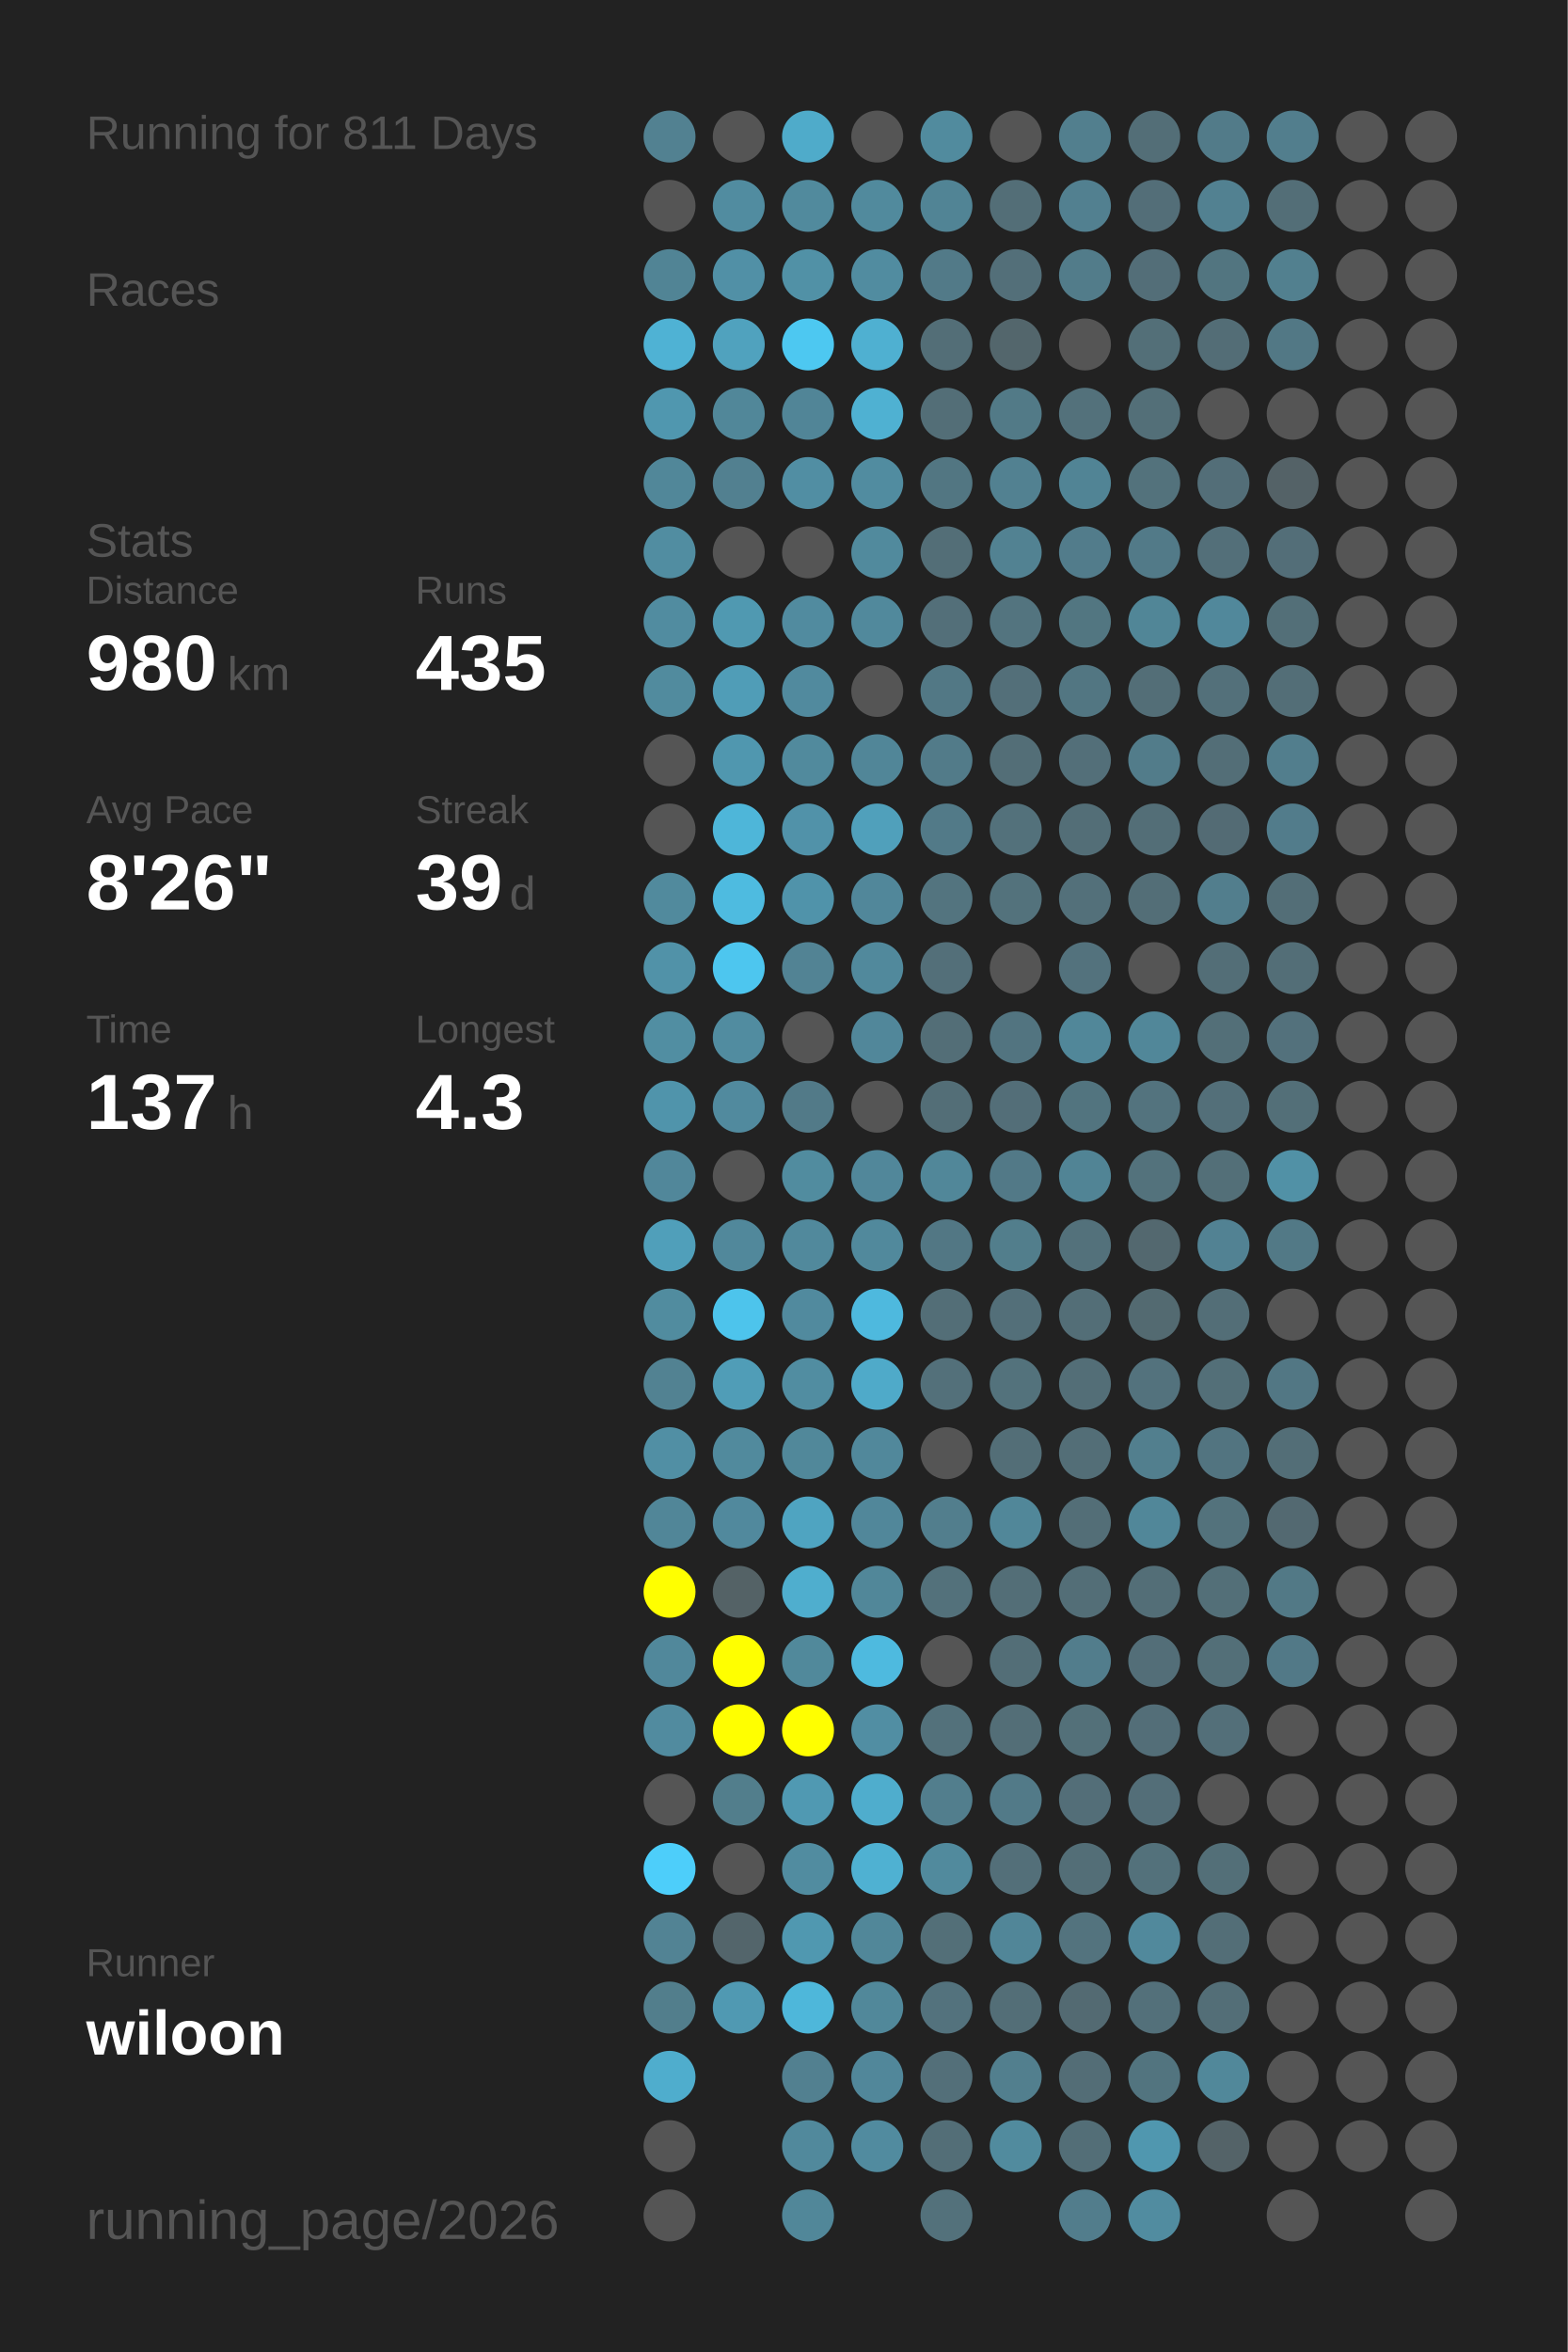
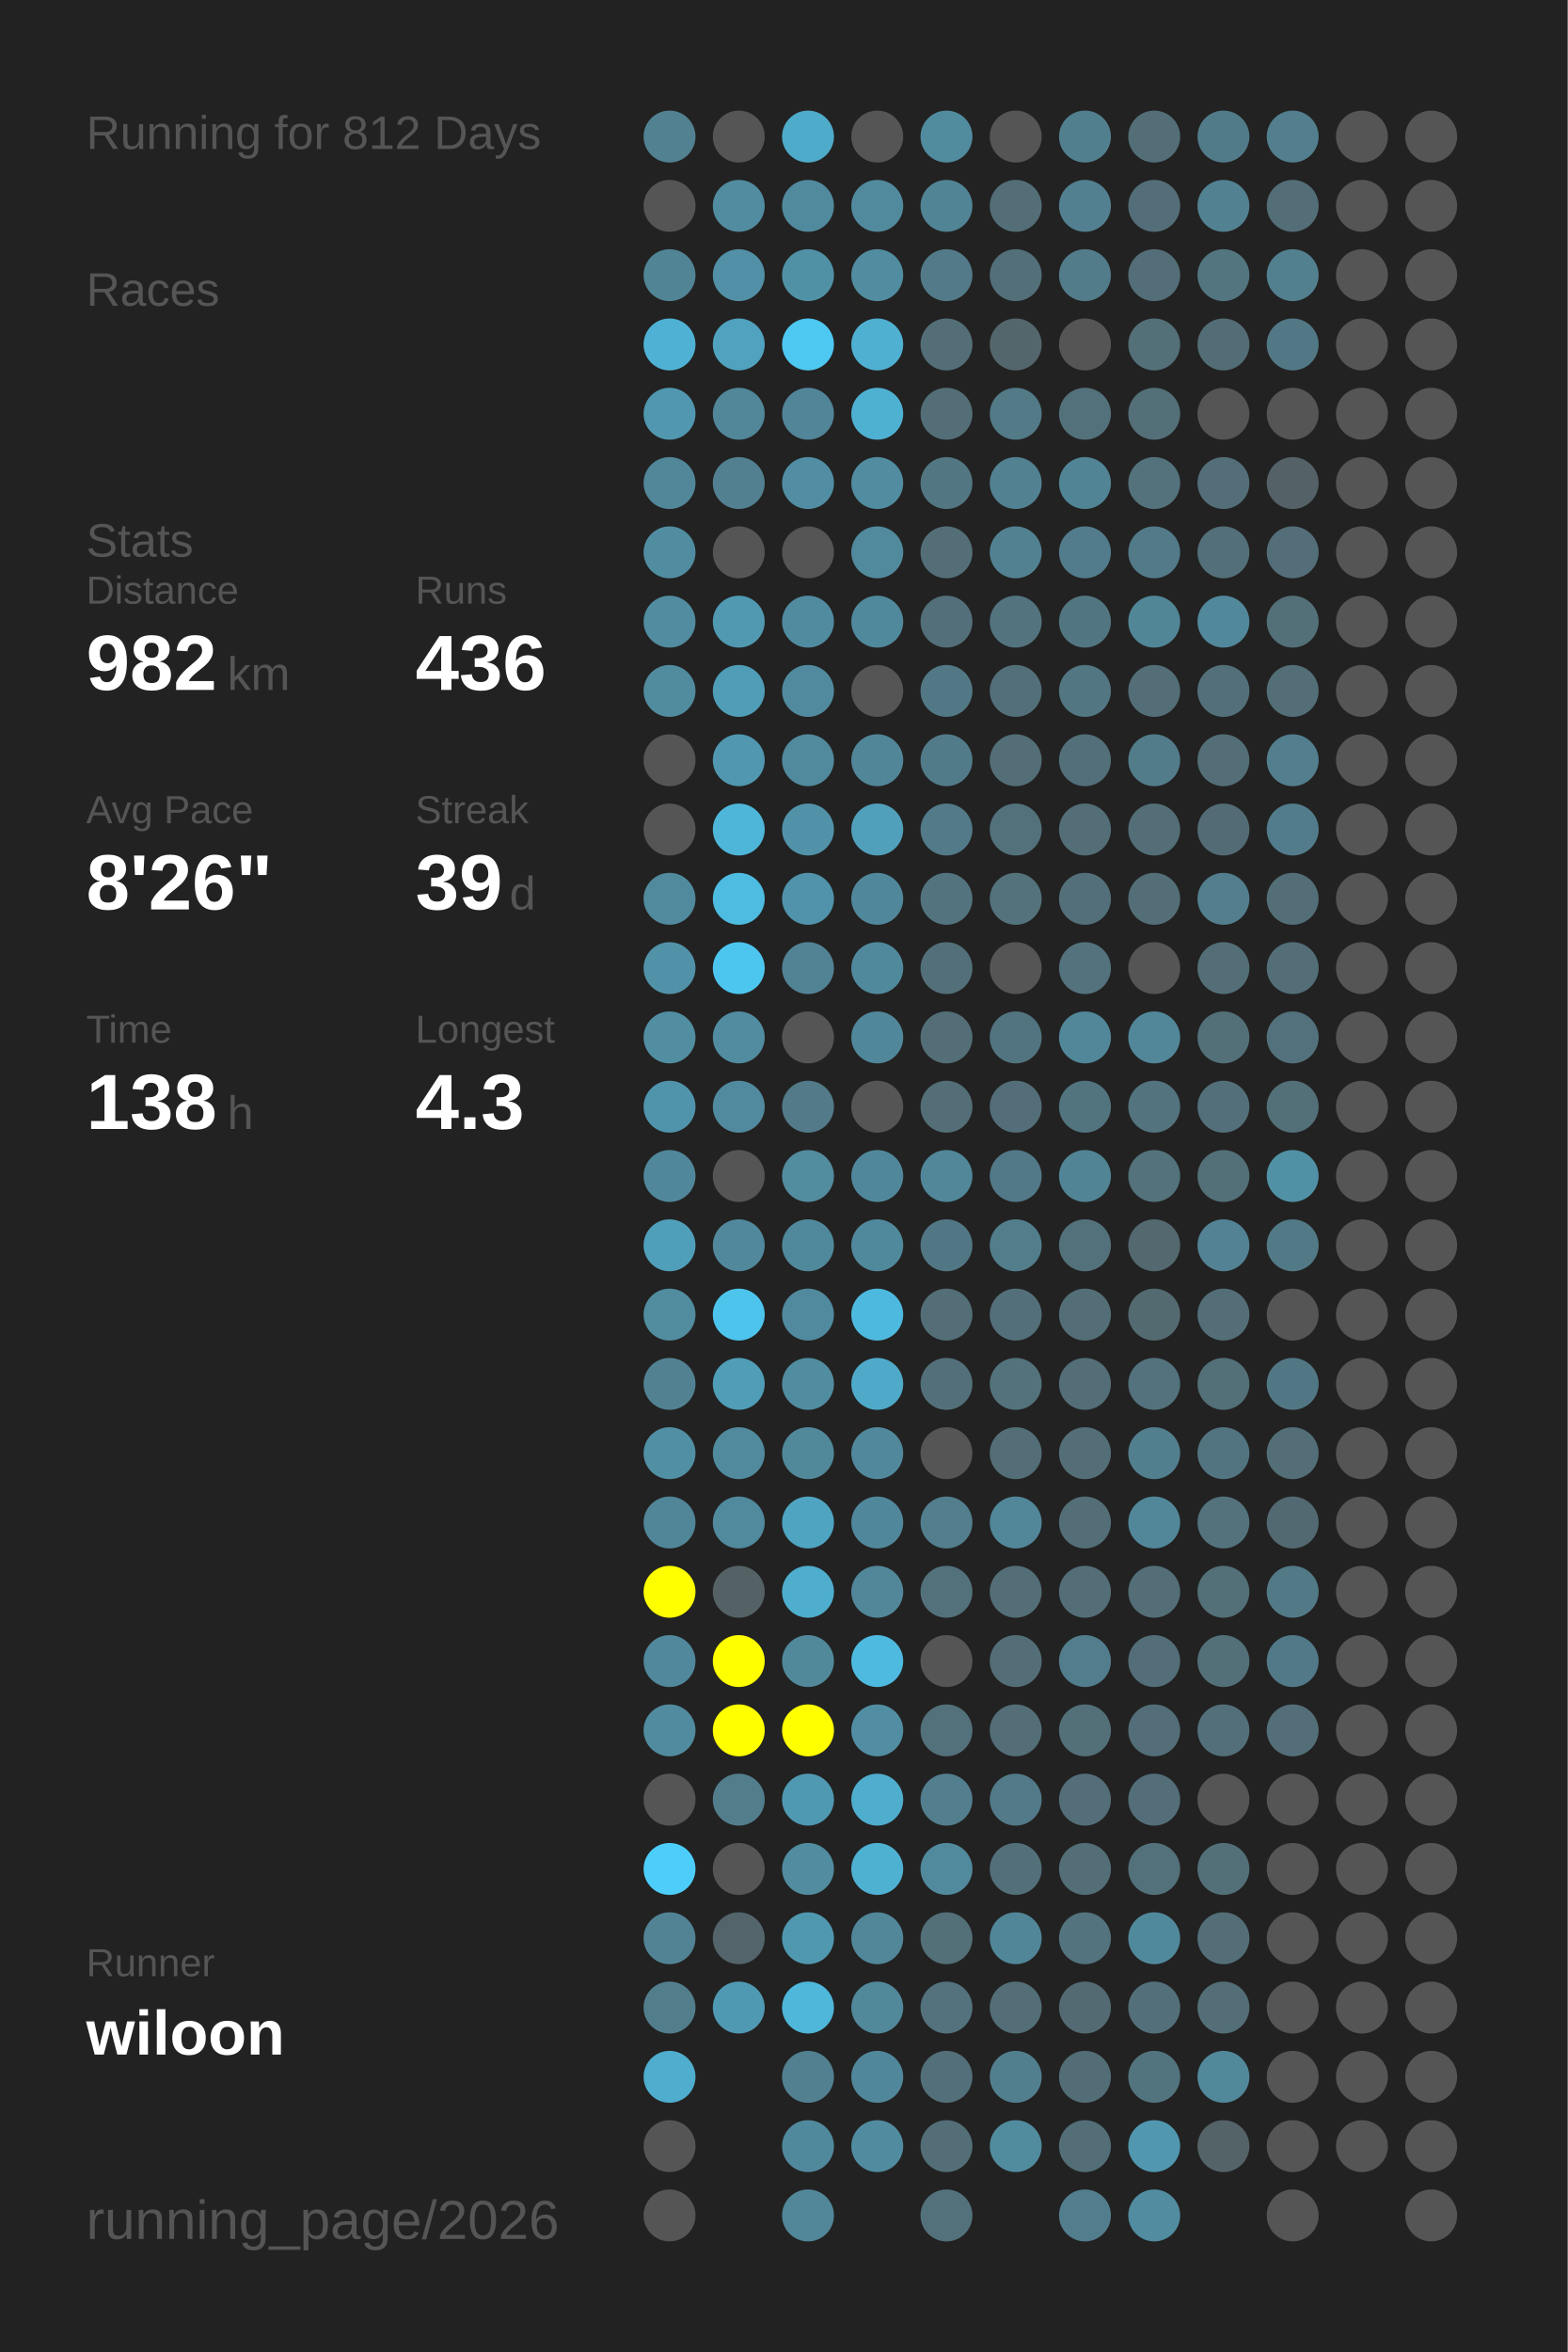
<svg xmlns="http://www.w3.org/2000/svg" baseProfile="full" height="300mm" version="1.1" viewBox="0,0,200,300" width="200mm">
  <defs />
  <rect fill="#222222" height="300" width="200" x="0" y="0" />
-   <text fill="#555555" style="font-size:6px; font-family:Arial;" x="11" y="19">Running for 811 Days</text>
+   <text fill="#555555" style="font-size:6px; font-family:Arial;" x="11" y="19">Running for 812 Days</text>
  <text fill="#555555" style="font-size:6px; font-family:Arial;" x="11" y="39">Races</text>
  <text fill="#555555" style="font-size:6px; font-family:Arial;" x="11" y="71">Stats</text>
  <text fill="#555555" style="font-size:5px; font-family:Arial;" x="11" y="77">Distance</text>
-   <text fill="#FFFFFF" style="font-size:10px; font-family:Arial; font-weight:bold;" x="11" y="88">980</text>
+   <text fill="#FFFFFF" style="font-size:10px; font-family:Arial; font-weight:bold;" x="11" y="88">982</text>
  <text fill="#555555" style="font-size:6px; font-family:Arial;" x="29" y="88">km</text>
  <text fill="#555555" style="font-size:5px; font-family:Arial;" x="53" y="77">Runs</text>
-   <text fill="#FFFFFF" style="font-size:10px; font-family:Arial; font-weight:bold;" x="53" y="88">435</text>
+   <text fill="#FFFFFF" style="font-size:10px; font-family:Arial; font-weight:bold;" x="53" y="88">436</text>
  <text fill="#555555" style="font-size:5px; font-family:Arial;" x="11" y="105">Avg Pace</text>
  <text fill="#FFFFFF" style="font-size:10px; font-family:Arial; font-weight:bold;" x="11" y="116">8'26"</text>
  <text fill="#555555" style="font-size:5px; font-family:Arial;" x="53" y="105">Streak</text>
  <text fill="#FFFFFF" style="font-size:10px; font-family:Arial; font-weight:bold;" x="53" y="116">39</text>
  <text fill="#555555" style="font-size:6px; font-family:Arial;" x="65" y="116">d</text>
  <text fill="#555555" style="font-size:5px; font-family:Arial;" x="11" y="133">Time</text>
-   <text fill="#FFFFFF" style="font-size:10px; font-family:Arial; font-weight:bold;" x="11" y="144">137</text>
+   <text fill="#FFFFFF" style="font-size:10px; font-family:Arial; font-weight:bold;" x="11" y="144">138</text>
  <text fill="#555555" style="font-size:6px; font-family:Arial;" x="29" y="144">h</text>
  <text fill="#555555" style="font-size:5px; font-family:Arial;" x="53" y="133">Longest</text>
  <text fill="#FFFFFF" style="font-size:10px; font-family:Arial; font-weight:bold;" x="53" y="144">4.3</text>
  <text fill="#555555" style="font-size:5px; font-family:Arial;" x="11" y="252.065">Runner</text>
  <text fill="#FFFFFF" style="font-size:8px; font-family:Arial; font-weight:bold;" x="11" y="262.065">wiloon</text>
  <text fill="#555555" style="font-size:7px; font-family:Arial;" x="11" y="285.581">running_page/2026</text>
  <circle cx="85.417" cy="17.419" fill="#528191" r="3.312" />
  <circle cx="85.417" cy="26.258" fill="#555555" r="3.312" />
  <circle cx="85.417" cy="35.097" fill="#518495" r="3.312" />
  <circle cx="85.417" cy="43.935" fill="#4fb2d4" r="3.312" />
  <circle cx="85.417" cy="52.774" fill="#5097af" r="3.312" />
  <circle cx="85.417" cy="61.613" fill="#518799" r="3.312" />
  <circle cx="85.417" cy="70.452" fill="#518da1" r="3.312" />
  <circle cx="85.417" cy="79.29" fill="#518ca0" r="3.312" />
  <circle cx="85.417" cy="88.129" fill="#518b9e" r="3.312" />
  <circle cx="85.417" cy="96.968" fill="#555555" r="3.312" />
  <circle cx="85.417" cy="105.806" fill="#555555" r="3.312" />
  <circle cx="85.417" cy="114.645" fill="#518a9d" r="3.312" />
  <circle cx="85.417" cy="123.484" fill="#5192a8" r="3.312" />
  <circle cx="85.417" cy="132.323" fill="#518ea2" r="3.312" />
  <circle cx="85.417" cy="141.161" fill="#5094ab" r="3.312" />
  <circle cx="85.417" cy="150" fill="#51879a" r="3.312" />
  <circle cx="85.417" cy="158.839" fill="#509fba" r="3.312" />
  <circle cx="85.417" cy="167.677" fill="#518c9f" r="3.312" />
  <circle cx="85.417" cy="176.516" fill="#528292" r="3.312" />
  <circle cx="85.417" cy="185.355" fill="#518fa4" r="3.312" />
  <circle cx="85.417" cy="194.194" fill="#518698" r="3.312" />
  <circle cx="85.417" cy="203.032" fill="#FFFF00" r="3.312" />
  <circle cx="85.417" cy="211.871" fill="#51889b" r="3.312" />
  <circle cx="85.417" cy="220.71" fill="#518b9f" r="3.312" />
  <circle cx="85.417" cy="229.548" fill="#555555" r="3.312" />
  <circle cx="85.417" cy="238.387" fill="#4dcefa" r="3.312" />
  <circle cx="85.417" cy="247.226" fill="#528394" r="3.312" />
  <circle cx="85.417" cy="256.065" fill="#527e8c" r="3.312" />
  <circle cx="85.417" cy="264.903" fill="#4fadcd" r="3.312" />
  <circle cx="85.417" cy="273.742" fill="#555555" r="3.312" />
  <circle cx="85.417" cy="282.581" fill="#555555" r="3.312" />
  <circle cx="94.25" cy="17.419" fill="#555555" r="3.312" />
  <circle cx="94.25" cy="26.258" fill="#518ca0" r="3.312" />
  <circle cx="94.25" cy="35.097" fill="#5190a6" r="3.312" />
  <circle cx="94.25" cy="43.935" fill="#50a2be" r="3.312" />
  <circle cx="94.25" cy="52.774" fill="#518799" r="3.312" />
  <circle cx="94.25" cy="61.613" fill="#528090" r="3.312" />
  <circle cx="94.25" cy="70.452" fill="#555555" r="3.312" />
  <circle cx="94.25" cy="79.29" fill="#5099b1" r="3.312" />
  <circle cx="94.25" cy="88.129" fill="#509db7" r="3.312" />
  <circle cx="94.25" cy="96.968" fill="#5097af" r="3.312" />
  <circle cx="94.25" cy="105.806" fill="#4eb6d9" r="3.312" />
  <circle cx="94.25" cy="114.645" fill="#4ebbe0" r="3.312" />
  <circle cx="94.25" cy="123.484" fill="#4dc6ef" r="3.312" />
  <circle cx="94.25" cy="132.323" fill="#518ca0" r="3.312" />
  <circle cx="94.25" cy="141.161" fill="#518a9e" r="3.312" />
  <circle cx="94.25" cy="150" fill="#555555" r="3.312" />
  <circle cx="94.25" cy="158.839" fill="#51889b" r="3.312" />
  <circle cx="94.25" cy="167.677" fill="#4dc4ec" r="3.312" />
  <circle cx="94.25" cy="176.516" fill="#509db7" r="3.312" />
  <circle cx="94.25" cy="185.355" fill="#518a9d" r="3.312" />
  <circle cx="94.25" cy="194.194" fill="#51899d" r="3.312" />
  <circle cx="94.25" cy="203.032" fill="#546266" r="3.312" />
  <circle cx="94.25" cy="211.871" fill="#FFFF00" r="3.312" />
  <circle cx="94.25" cy="220.71" fill="#FFFF00" r="3.312" />
  <circle cx="94.25" cy="229.548" fill="#527e8c" r="3.312" />
  <circle cx="94.25" cy="238.387" fill="#555555" r="3.312" />
  <circle cx="94.25" cy="247.226" fill="#53656b" r="3.312" />
  <circle cx="94.25" cy="256.065" fill="#5099b2" r="3.312" />
  <circle cx="103.083" cy="17.419" fill="#4fabca" r="3.312" />
  <circle cx="103.083" cy="26.258" fill="#518a9d" r="3.312" />
  <circle cx="103.083" cy="35.097" fill="#5191a6" r="3.312" />
  <circle cx="103.083" cy="43.935" fill="#4dc8f1" r="3.312" />
  <circle cx="103.083" cy="52.774" fill="#518597" r="3.312" />
  <circle cx="103.083" cy="61.613" fill="#518ea3" r="3.312" />
  <circle cx="103.083" cy="70.452" fill="#555555" r="3.312" />
  <circle cx="103.083" cy="79.29" fill="#518b9f" r="3.312" />
  <circle cx="103.083" cy="88.129" fill="#518a9e" r="3.312" />
  <circle cx="103.083" cy="96.968" fill="#518a9d" r="3.312" />
  <circle cx="103.083" cy="105.806" fill="#5192a9" r="3.312" />
  <circle cx="103.083" cy="114.645" fill="#5093aa" r="3.312" />
  <circle cx="103.083" cy="123.484" fill="#528394" r="3.312" />
  <circle cx="103.083" cy="132.323" fill="#555555" r="3.312" />
  <circle cx="103.083" cy="141.161" fill="#527a88" r="3.312" />
  <circle cx="103.083" cy="150" fill="#518c9f" r="3.312" />
  <circle cx="103.083" cy="158.839" fill="#51899c" r="3.312" />
  <circle cx="103.083" cy="167.677" fill="#518a9e" r="3.312" />
  <circle cx="103.083" cy="176.516" fill="#518da1" r="3.312" />
  <circle cx="103.083" cy="185.355" fill="#51889a" r="3.312" />
  <circle cx="103.083" cy="194.194" fill="#4fa4c1" r="3.312" />
  <circle cx="103.083" cy="203.032" fill="#4faece" r="3.312" />
  <circle cx="103.083" cy="211.871" fill="#51899b" r="3.312" />
  <circle cx="103.083" cy="220.71" fill="#FFFF00" r="3.312" />
  <circle cx="103.083" cy="229.548" fill="#5099b2" r="3.312" />
  <circle cx="103.083" cy="238.387" fill="#518ca0" r="3.312" />
  <circle cx="103.083" cy="247.226" fill="#5098b0" r="3.312" />
  <circle cx="103.083" cy="256.065" fill="#4eb7da" r="3.312" />
  <circle cx="103.083" cy="264.903" fill="#528090" r="3.312" />
  <circle cx="103.083" cy="273.742" fill="#51899c" r="3.312" />
  <circle cx="103.083" cy="282.581" fill="#518799" r="3.312" />
  <circle cx="111.917" cy="17.419" fill="#555555" r="3.312" />
  <circle cx="111.917" cy="26.258" fill="#518a9d" r="3.312" />
  <circle cx="111.917" cy="35.097" fill="#518ca0" r="3.312" />
  <circle cx="111.917" cy="43.935" fill="#4fb0d1" r="3.312" />
  <circle cx="111.917" cy="52.774" fill="#4fb1d2" r="3.312" />
  <circle cx="111.917" cy="61.613" fill="#518ca0" r="3.312" />
  <circle cx="111.917" cy="70.452" fill="#518a9d" r="3.312" />
  <circle cx="111.917" cy="79.29" fill="#51899c" r="3.312" />
  <circle cx="111.917" cy="88.129" fill="#555555" r="3.312" />
  <circle cx="111.917" cy="96.968" fill="#518698" r="3.312" />
  <circle cx="111.917" cy="105.806" fill="#50a0bb" r="3.312" />
  <circle cx="111.917" cy="114.645" fill="#51879a" r="3.312" />
  <circle cx="111.917" cy="123.484" fill="#51899c" r="3.312" />
  <circle cx="111.917" cy="132.323" fill="#51879a" r="3.312" />
  <circle cx="111.917" cy="141.161" fill="#555555" r="3.312" />
  <circle cx="111.917" cy="150" fill="#51879a" r="3.312" />
  <circle cx="111.917" cy="158.839" fill="#51899c" r="3.312" />
  <circle cx="111.917" cy="167.677" fill="#4eb9de" r="3.312" />
  <circle cx="111.917" cy="176.516" fill="#4faac9" r="3.312" />
  <circle cx="111.917" cy="185.355" fill="#51889b" r="3.312" />
  <circle cx="111.917" cy="194.194" fill="#51879a" r="3.312" />
  <circle cx="111.917" cy="203.032" fill="#518799" r="3.312" />
  <circle cx="111.917" cy="211.871" fill="#4ebadf" r="3.312" />
  <circle cx="111.917" cy="220.71" fill="#518ea3" r="3.312" />
  <circle cx="111.917" cy="229.548" fill="#4fadcd" r="3.312" />
  <circle cx="111.917" cy="238.387" fill="#4fb1d2" r="3.312" />
  <circle cx="111.917" cy="247.226" fill="#518799" r="3.312" />
  <circle cx="111.917" cy="256.065" fill="#51889a" r="3.312" />
  <circle cx="111.917" cy="264.903" fill="#51879a" r="3.312" />
  <circle cx="111.917" cy="273.742" fill="#518b9f" r="3.312" />
  <circle cx="120.75" cy="17.419" fill="#518b9e" r="3.312" />
  <circle cx="120.75" cy="26.258" fill="#518495" r="3.312" />
  <circle cx="120.75" cy="35.097" fill="#527a88" r="3.312" />
  <circle cx="120.75" cy="43.935" fill="#536e77" r="3.312" />
  <circle cx="120.75" cy="52.774" fill="#536e77" r="3.312" />
  <circle cx="120.75" cy="61.613" fill="#527682" r="3.312" />
  <circle cx="120.75" cy="70.452" fill="#536e77" r="3.312" />
  <circle cx="120.75" cy="79.29" fill="#536f79" r="3.312" />
  <circle cx="120.75" cy="88.129" fill="#527885" r="3.312" />
  <circle cx="120.75" cy="96.968" fill="#527b89" r="3.312" />
  <circle cx="120.75" cy="105.806" fill="#527a88" r="3.312" />
  <circle cx="120.75" cy="114.645" fill="#53747f" r="3.312" />
  <circle cx="120.75" cy="123.484" fill="#536f79" r="3.312" />
  <circle cx="120.75" cy="132.323" fill="#536e77" r="3.312" />
  <circle cx="120.75" cy="141.161" fill="#536e77" r="3.312" />
  <circle cx="120.75" cy="150" fill="#518799" r="3.312" />
  <circle cx="120.75" cy="158.839" fill="#527784" r="3.312" />
  <circle cx="120.75" cy="167.677" fill="#536e77" r="3.312" />
  <circle cx="120.75" cy="176.516" fill="#53707a" r="3.312" />
  <circle cx="120.75" cy="185.355" fill="#555555" r="3.312" />
  <circle cx="120.75" cy="194.194" fill="#527e8d" r="3.312" />
  <circle cx="120.75" cy="203.032" fill="#53717b" r="3.312" />
  <circle cx="120.75" cy="211.871" fill="#555555" r="3.312" />
  <circle cx="120.75" cy="220.71" fill="#53717b" r="3.312" />
  <circle cx="120.75" cy="229.548" fill="#527e8d" r="3.312" />
  <circle cx="120.75" cy="238.387" fill="#518a9d" r="3.312" />
  <circle cx="120.75" cy="247.226" fill="#536f78" r="3.312" />
  <circle cx="120.75" cy="256.065" fill="#53727d" r="3.312" />
  <circle cx="120.75" cy="264.903" fill="#536f79" r="3.312" />
  <circle cx="120.75" cy="273.742" fill="#536e77" r="3.312" />
  <circle cx="120.75" cy="282.581" fill="#53717b" r="3.312" />
  <circle cx="129.583" cy="17.419" fill="#555555" r="3.312" />
  <circle cx="129.583" cy="26.258" fill="#536e77" r="3.312" />
  <circle cx="129.583" cy="35.097" fill="#536f79" r="3.312" />
  <circle cx="129.583" cy="43.935" fill="#53666c" r="3.312" />
  <circle cx="129.583" cy="52.774" fill="#527a87" r="3.312" />
  <circle cx="129.583" cy="61.613" fill="#528191" r="3.312" />
  <circle cx="129.583" cy="70.452" fill="#528292" r="3.312" />
  <circle cx="129.583" cy="79.29" fill="#53747f" r="3.312" />
  <circle cx="129.583" cy="88.129" fill="#536f79" r="3.312" />
  <circle cx="129.583" cy="96.968" fill="#536e77" r="3.312" />
  <circle cx="129.583" cy="105.806" fill="#53717b" r="3.312" />
  <circle cx="129.583" cy="114.645" fill="#53727c" r="3.312" />
  <circle cx="129.583" cy="123.484" fill="#555555" r="3.312" />
  <circle cx="129.583" cy="132.323" fill="#527480" r="3.312" />
  <circle cx="129.583" cy="141.161" fill="#536e78" r="3.312" />
  <circle cx="129.583" cy="150" fill="#527987" r="3.312" />
  <circle cx="129.583" cy="158.839" fill="#527e8c" r="3.312" />
  <circle cx="129.583" cy="167.677" fill="#536f79" r="3.312" />
  <circle cx="129.583" cy="176.516" fill="#53727c" r="3.312" />
  <circle cx="129.583" cy="185.355" fill="#536e77" r="3.312" />
  <circle cx="129.583" cy="194.194" fill="#518799" r="3.312" />
  <circle cx="129.583" cy="203.032" fill="#536e77" r="3.312" />
  <circle cx="129.583" cy="211.871" fill="#536e77" r="3.312" />
  <circle cx="129.583" cy="220.71" fill="#536e77" r="3.312" />
  <circle cx="129.583" cy="229.548" fill="#527a88" r="3.312" />
  <circle cx="129.583" cy="238.387" fill="#536f79" r="3.312" />
  <circle cx="129.583" cy="247.226" fill="#518698" r="3.312" />
  <circle cx="129.583" cy="256.065" fill="#536e77" r="3.312" />
  <circle cx="129.583" cy="264.903" fill="#527f8e" r="3.312" />
  <circle cx="129.583" cy="273.742" fill="#518b9e" r="3.312" />
  <circle cx="138.417" cy="17.419" fill="#527f8e" r="3.312" />
  <circle cx="138.417" cy="26.258" fill="#528090" r="3.312" />
  <circle cx="138.417" cy="35.097" fill="#527c8a" r="3.312" />
  <circle cx="138.417" cy="43.935" fill="#555555" r="3.312" />
  <circle cx="138.417" cy="52.774" fill="#53717b" r="3.312" />
  <circle cx="138.417" cy="61.613" fill="#518495" r="3.312" />
  <circle cx="138.417" cy="70.452" fill="#527c8b" r="3.312" />
  <circle cx="138.417" cy="79.29" fill="#527681" r="3.312" />
  <circle cx="138.417" cy="88.129" fill="#527682" r="3.312" />
  <circle cx="138.417" cy="96.968" fill="#536f79" r="3.312" />
  <circle cx="138.417" cy="105.806" fill="#536e77" r="3.312" />
  <circle cx="138.417" cy="114.645" fill="#53707a" r="3.312" />
  <circle cx="138.417" cy="123.484" fill="#53727d" r="3.312" />
  <circle cx="138.417" cy="132.323" fill="#518799" r="3.312" />
  <circle cx="138.417" cy="141.161" fill="#52747f" r="3.312" />
  <circle cx="138.417" cy="150" fill="#518495" r="3.312" />
  <circle cx="138.417" cy="158.839" fill="#53717b" r="3.312" />
  <circle cx="138.417" cy="167.677" fill="#536e77" r="3.312" />
  <circle cx="138.417" cy="176.516" fill="#536e77" r="3.312" />
  <circle cx="138.417" cy="185.355" fill="#536e77" r="3.312" />
  <circle cx="138.417" cy="194.194" fill="#536e77" r="3.312" />
  <circle cx="138.417" cy="203.032" fill="#536e77" r="3.312" />
  <circle cx="138.417" cy="211.871" fill="#527d8c" r="3.312" />
  <circle cx="138.417" cy="220.71" fill="#537079" r="3.312" />
  <circle cx="138.417" cy="229.548" fill="#536e78" r="3.312" />
  <circle cx="138.417" cy="238.387" fill="#536e77" r="3.312" />
  <circle cx="138.417" cy="247.226" fill="#53737e" r="3.312" />
  <circle cx="138.417" cy="256.065" fill="#536a72" r="3.312" />
  <circle cx="138.417" cy="264.903" fill="#536d76" r="3.312" />
  <circle cx="138.417" cy="273.742" fill="#536e77" r="3.312" />
  <circle cx="138.417" cy="282.581" fill="#527d8c" r="3.312" />
  <circle cx="147.25" cy="17.419" fill="#536e77" r="3.312" />
  <circle cx="147.25" cy="26.258" fill="#536e78" r="3.312" />
  <circle cx="147.25" cy="35.097" fill="#536e78" r="3.312" />
  <circle cx="147.25" cy="43.935" fill="#536f78" r="3.312" />
  <circle cx="147.25" cy="52.774" fill="#536f78" r="3.312" />
  <circle cx="147.25" cy="61.613" fill="#53727c" r="3.312" />
  <circle cx="147.25" cy="70.452" fill="#527a88" r="3.312" />
  <circle cx="147.25" cy="79.29" fill="#518697" r="3.312" />
  <circle cx="147.25" cy="88.129" fill="#536e77" r="3.312" />
  <circle cx="147.25" cy="96.968" fill="#527c8a" r="3.312" />
  <circle cx="147.25" cy="105.806" fill="#536e77" r="3.312" />
  <circle cx="147.25" cy="114.645" fill="#536e77" r="3.312" />
  <circle cx="147.25" cy="123.484" fill="#555555" r="3.312" />
  <circle cx="147.25" cy="132.323" fill="#518799" r="3.312" />
  <circle cx="147.25" cy="141.161" fill="#53737e" r="3.312" />
  <circle cx="147.25" cy="150" fill="#53727c" r="3.312" />
  <circle cx="147.25" cy="158.839" fill="#53686f" r="3.312" />
  <circle cx="147.25" cy="167.677" fill="#536a71" r="3.312" />
  <circle cx="147.25" cy="176.516" fill="#53727d" r="3.312" />
  <circle cx="147.25" cy="185.355" fill="#527f8e" r="3.312" />
  <circle cx="147.25" cy="194.194" fill="#518799" r="3.312" />
  <circle cx="147.25" cy="203.032" fill="#536e77" r="3.312" />
  <circle cx="147.25" cy="211.871" fill="#536e78" r="3.312" />
  <circle cx="147.25" cy="220.71" fill="#536e78" r="3.312" />
  <circle cx="147.25" cy="229.548" fill="#536e78" r="3.312" />
  <circle cx="147.25" cy="238.387" fill="#53717b" r="3.312" />
  <circle cx="147.25" cy="247.226" fill="#51899c" r="3.312" />
  <circle cx="147.25" cy="256.065" fill="#53707a" r="3.312" />
  <circle cx="147.25" cy="264.903" fill="#52747f" r="3.312" />
  <circle cx="147.25" cy="273.742" fill="#5097af" r="3.312" />
  <circle cx="147.25" cy="282.581" fill="#518ca0" r="3.312" />
  <circle cx="156.083" cy="17.419" fill="#527b89" r="3.312" />
  <circle cx="156.083" cy="26.258" fill="#528191" r="3.312" />
  <circle cx="156.083" cy="35.097" fill="#527580" r="3.312" />
  <circle cx="156.083" cy="43.935" fill="#536d76" r="3.312" />
  <circle cx="156.083" cy="52.774" fill="#555555" r="3.312" />
  <circle cx="156.083" cy="61.613" fill="#536e78" r="3.312" />
  <circle cx="156.083" cy="70.452" fill="#536f79" r="3.312" />
  <circle cx="156.083" cy="79.29" fill="#51889b" r="3.312" />
  <circle cx="156.083" cy="88.129" fill="#53707a" r="3.312" />
  <circle cx="156.083" cy="96.968" fill="#536e77" r="3.312" />
  <circle cx="156.083" cy="105.806" fill="#536b74" r="3.312" />
  <circle cx="156.083" cy="114.645" fill="#527e8d" r="3.312" />
  <circle cx="156.083" cy="123.484" fill="#536e77" r="3.312" />
  <circle cx="156.083" cy="132.323" fill="#536f78" r="3.312" />
  <circle cx="156.083" cy="141.161" fill="#536f79" r="3.312" />
  <circle cx="156.083" cy="150" fill="#536f78" r="3.312" />
  <circle cx="156.083" cy="158.839" fill="#528293" r="3.312" />
  <circle cx="156.083" cy="167.677" fill="#536e77" r="3.312" />
  <circle cx="156.083" cy="176.516" fill="#536f78" r="3.312" />
  <circle cx="156.083" cy="185.355" fill="#527480" r="3.312" />
  <circle cx="156.083" cy="194.194" fill="#53727c" r="3.312" />
  <circle cx="156.083" cy="203.032" fill="#536f78" r="3.312" />
  <circle cx="156.083" cy="211.871" fill="#536f78" r="3.312" />
  <circle cx="156.083" cy="220.71" fill="#536f79" r="3.312" />
  <circle cx="156.083" cy="229.548" fill="#555555" r="3.312" />
  <circle cx="156.083" cy="238.387" fill="#536f78" r="3.312" />
  <circle cx="156.083" cy="247.226" fill="#536e77" r="3.312" />
  <circle cx="156.083" cy="256.065" fill="#536e77" r="3.312" />
  <circle cx="156.083" cy="264.903" fill="#51889a" r="3.312" />
  <circle cx="156.083" cy="273.742" fill="#546368" r="3.312" />
  <circle cx="164.917" cy="17.419" fill="#527e8d" r="3.312" />
  <circle cx="164.917" cy="26.258" fill="#536e77" r="3.312" />
  <circle cx="164.917" cy="35.097" fill="#52808f" r="3.312" />
  <circle cx="164.917" cy="43.935" fill="#527885" r="3.312" />
  <circle cx="164.917" cy="52.774" fill="#555555" r="3.312" />
  <circle cx="164.917" cy="61.613" fill="#546267" r="3.312" />
  <circle cx="164.917" cy="70.452" fill="#536e78" r="3.312" />
  <circle cx="164.917" cy="79.29" fill="#536f78" r="3.312" />
  <circle cx="164.917" cy="88.129" fill="#536e77" r="3.312" />
  <circle cx="164.917" cy="96.968" fill="#527e8d" r="3.312" />
  <circle cx="164.917" cy="105.806" fill="#527c8b" r="3.312" />
  <circle cx="164.917" cy="114.645" fill="#536e77" r="3.312" />
  <circle cx="164.917" cy="123.484" fill="#536e77" r="3.312" />
  <circle cx="164.917" cy="132.323" fill="#53717c" r="3.312" />
  <circle cx="164.917" cy="141.161" fill="#536f78" r="3.312" />
  <circle cx="164.917" cy="150" fill="#5191a6" r="3.312" />
  <circle cx="164.917" cy="158.839" fill="#527986" r="3.312" />
  <circle cx="164.917" cy="167.677" fill="#555555" r="3.312" />
  <circle cx="164.917" cy="176.516" fill="#527784" r="3.312" />
  <circle cx="164.917" cy="185.355" fill="#536e77" r="3.312" />
  <circle cx="164.917" cy="194.194" fill="#536971" r="3.312" />
  <circle cx="164.917" cy="203.032" fill="#527986" r="3.312" />
  <circle cx="164.917" cy="211.871" fill="#527987" r="3.312" />
-   <circle cx="164.917" cy="220.71" fill="#555555" r="3.312" />
+   <circle cx="164.917" cy="220.71" fill="#536e78" r="3.312" />
  <circle cx="164.917" cy="229.548" fill="#555555" r="3.312" />
  <circle cx="164.917" cy="238.387" fill="#555555" r="3.312" />
  <circle cx="164.917" cy="247.226" fill="#555555" r="3.312" />
  <circle cx="164.917" cy="256.065" fill="#555555" r="3.312" />
  <circle cx="164.917" cy="264.903" fill="#555555" r="3.312" />
  <circle cx="164.917" cy="273.742" fill="#555555" r="3.312" />
  <circle cx="164.917" cy="282.581" fill="#555555" r="3.312" />
  <circle cx="173.75" cy="17.419" fill="#555555" r="3.312" />
  <circle cx="173.75" cy="26.258" fill="#555555" r="3.312" />
  <circle cx="173.75" cy="35.097" fill="#555555" r="3.312" />
  <circle cx="173.75" cy="43.935" fill="#555555" r="3.312" />
  <circle cx="173.75" cy="52.774" fill="#555555" r="3.312" />
  <circle cx="173.75" cy="61.613" fill="#555555" r="3.312" />
  <circle cx="173.75" cy="70.452" fill="#555555" r="3.312" />
  <circle cx="173.75" cy="79.29" fill="#555555" r="3.312" />
  <circle cx="173.75" cy="88.129" fill="#555555" r="3.312" />
  <circle cx="173.75" cy="96.968" fill="#555555" r="3.312" />
  <circle cx="173.75" cy="105.806" fill="#555555" r="3.312" />
  <circle cx="173.75" cy="114.645" fill="#555555" r="3.312" />
  <circle cx="173.75" cy="123.484" fill="#555555" r="3.312" />
  <circle cx="173.75" cy="132.323" fill="#555555" r="3.312" />
  <circle cx="173.75" cy="141.161" fill="#555555" r="3.312" />
  <circle cx="173.75" cy="150" fill="#555555" r="3.312" />
  <circle cx="173.75" cy="158.839" fill="#555555" r="3.312" />
  <circle cx="173.75" cy="167.677" fill="#555555" r="3.312" />
  <circle cx="173.75" cy="176.516" fill="#555555" r="3.312" />
  <circle cx="173.75" cy="185.355" fill="#555555" r="3.312" />
  <circle cx="173.75" cy="194.194" fill="#555555" r="3.312" />
  <circle cx="173.75" cy="203.032" fill="#555555" r="3.312" />
  <circle cx="173.75" cy="211.871" fill="#555555" r="3.312" />
  <circle cx="173.75" cy="220.71" fill="#555555" r="3.312" />
  <circle cx="173.75" cy="229.548" fill="#555555" r="3.312" />
  <circle cx="173.75" cy="238.387" fill="#555555" r="3.312" />
  <circle cx="173.75" cy="247.226" fill="#555555" r="3.312" />
  <circle cx="173.75" cy="256.065" fill="#555555" r="3.312" />
  <circle cx="173.75" cy="264.903" fill="#555555" r="3.312" />
  <circle cx="173.75" cy="273.742" fill="#555555" r="3.312" />
  <circle cx="182.583" cy="17.419" fill="#555555" r="3.312" />
  <circle cx="182.583" cy="26.258" fill="#555555" r="3.312" />
  <circle cx="182.583" cy="35.097" fill="#555555" r="3.312" />
  <circle cx="182.583" cy="43.935" fill="#555555" r="3.312" />
  <circle cx="182.583" cy="52.774" fill="#555555" r="3.312" />
  <circle cx="182.583" cy="61.613" fill="#555555" r="3.312" />
  <circle cx="182.583" cy="70.452" fill="#555555" r="3.312" />
  <circle cx="182.583" cy="79.29" fill="#555555" r="3.312" />
  <circle cx="182.583" cy="88.129" fill="#555555" r="3.312" />
  <circle cx="182.583" cy="96.968" fill="#555555" r="3.312" />
  <circle cx="182.583" cy="105.806" fill="#555555" r="3.312" />
  <circle cx="182.583" cy="114.645" fill="#555555" r="3.312" />
  <circle cx="182.583" cy="123.484" fill="#555555" r="3.312" />
  <circle cx="182.583" cy="132.323" fill="#555555" r="3.312" />
  <circle cx="182.583" cy="141.161" fill="#555555" r="3.312" />
  <circle cx="182.583" cy="150" fill="#555555" r="3.312" />
  <circle cx="182.583" cy="158.839" fill="#555555" r="3.312" />
  <circle cx="182.583" cy="167.677" fill="#555555" r="3.312" />
  <circle cx="182.583" cy="176.516" fill="#555555" r="3.312" />
  <circle cx="182.583" cy="185.355" fill="#555555" r="3.312" />
  <circle cx="182.583" cy="194.194" fill="#555555" r="3.312" />
  <circle cx="182.583" cy="203.032" fill="#555555" r="3.312" />
  <circle cx="182.583" cy="211.871" fill="#555555" r="3.312" />
  <circle cx="182.583" cy="220.71" fill="#555555" r="3.312" />
  <circle cx="182.583" cy="229.548" fill="#555555" r="3.312" />
  <circle cx="182.583" cy="238.387" fill="#555555" r="3.312" />
  <circle cx="182.583" cy="247.226" fill="#555555" r="3.312" />
  <circle cx="182.583" cy="256.065" fill="#555555" r="3.312" />
  <circle cx="182.583" cy="264.903" fill="#555555" r="3.312" />
  <circle cx="182.583" cy="273.742" fill="#555555" r="3.312" />
  <circle cx="182.583" cy="282.581" fill="#555555" r="3.312" />
</svg>
